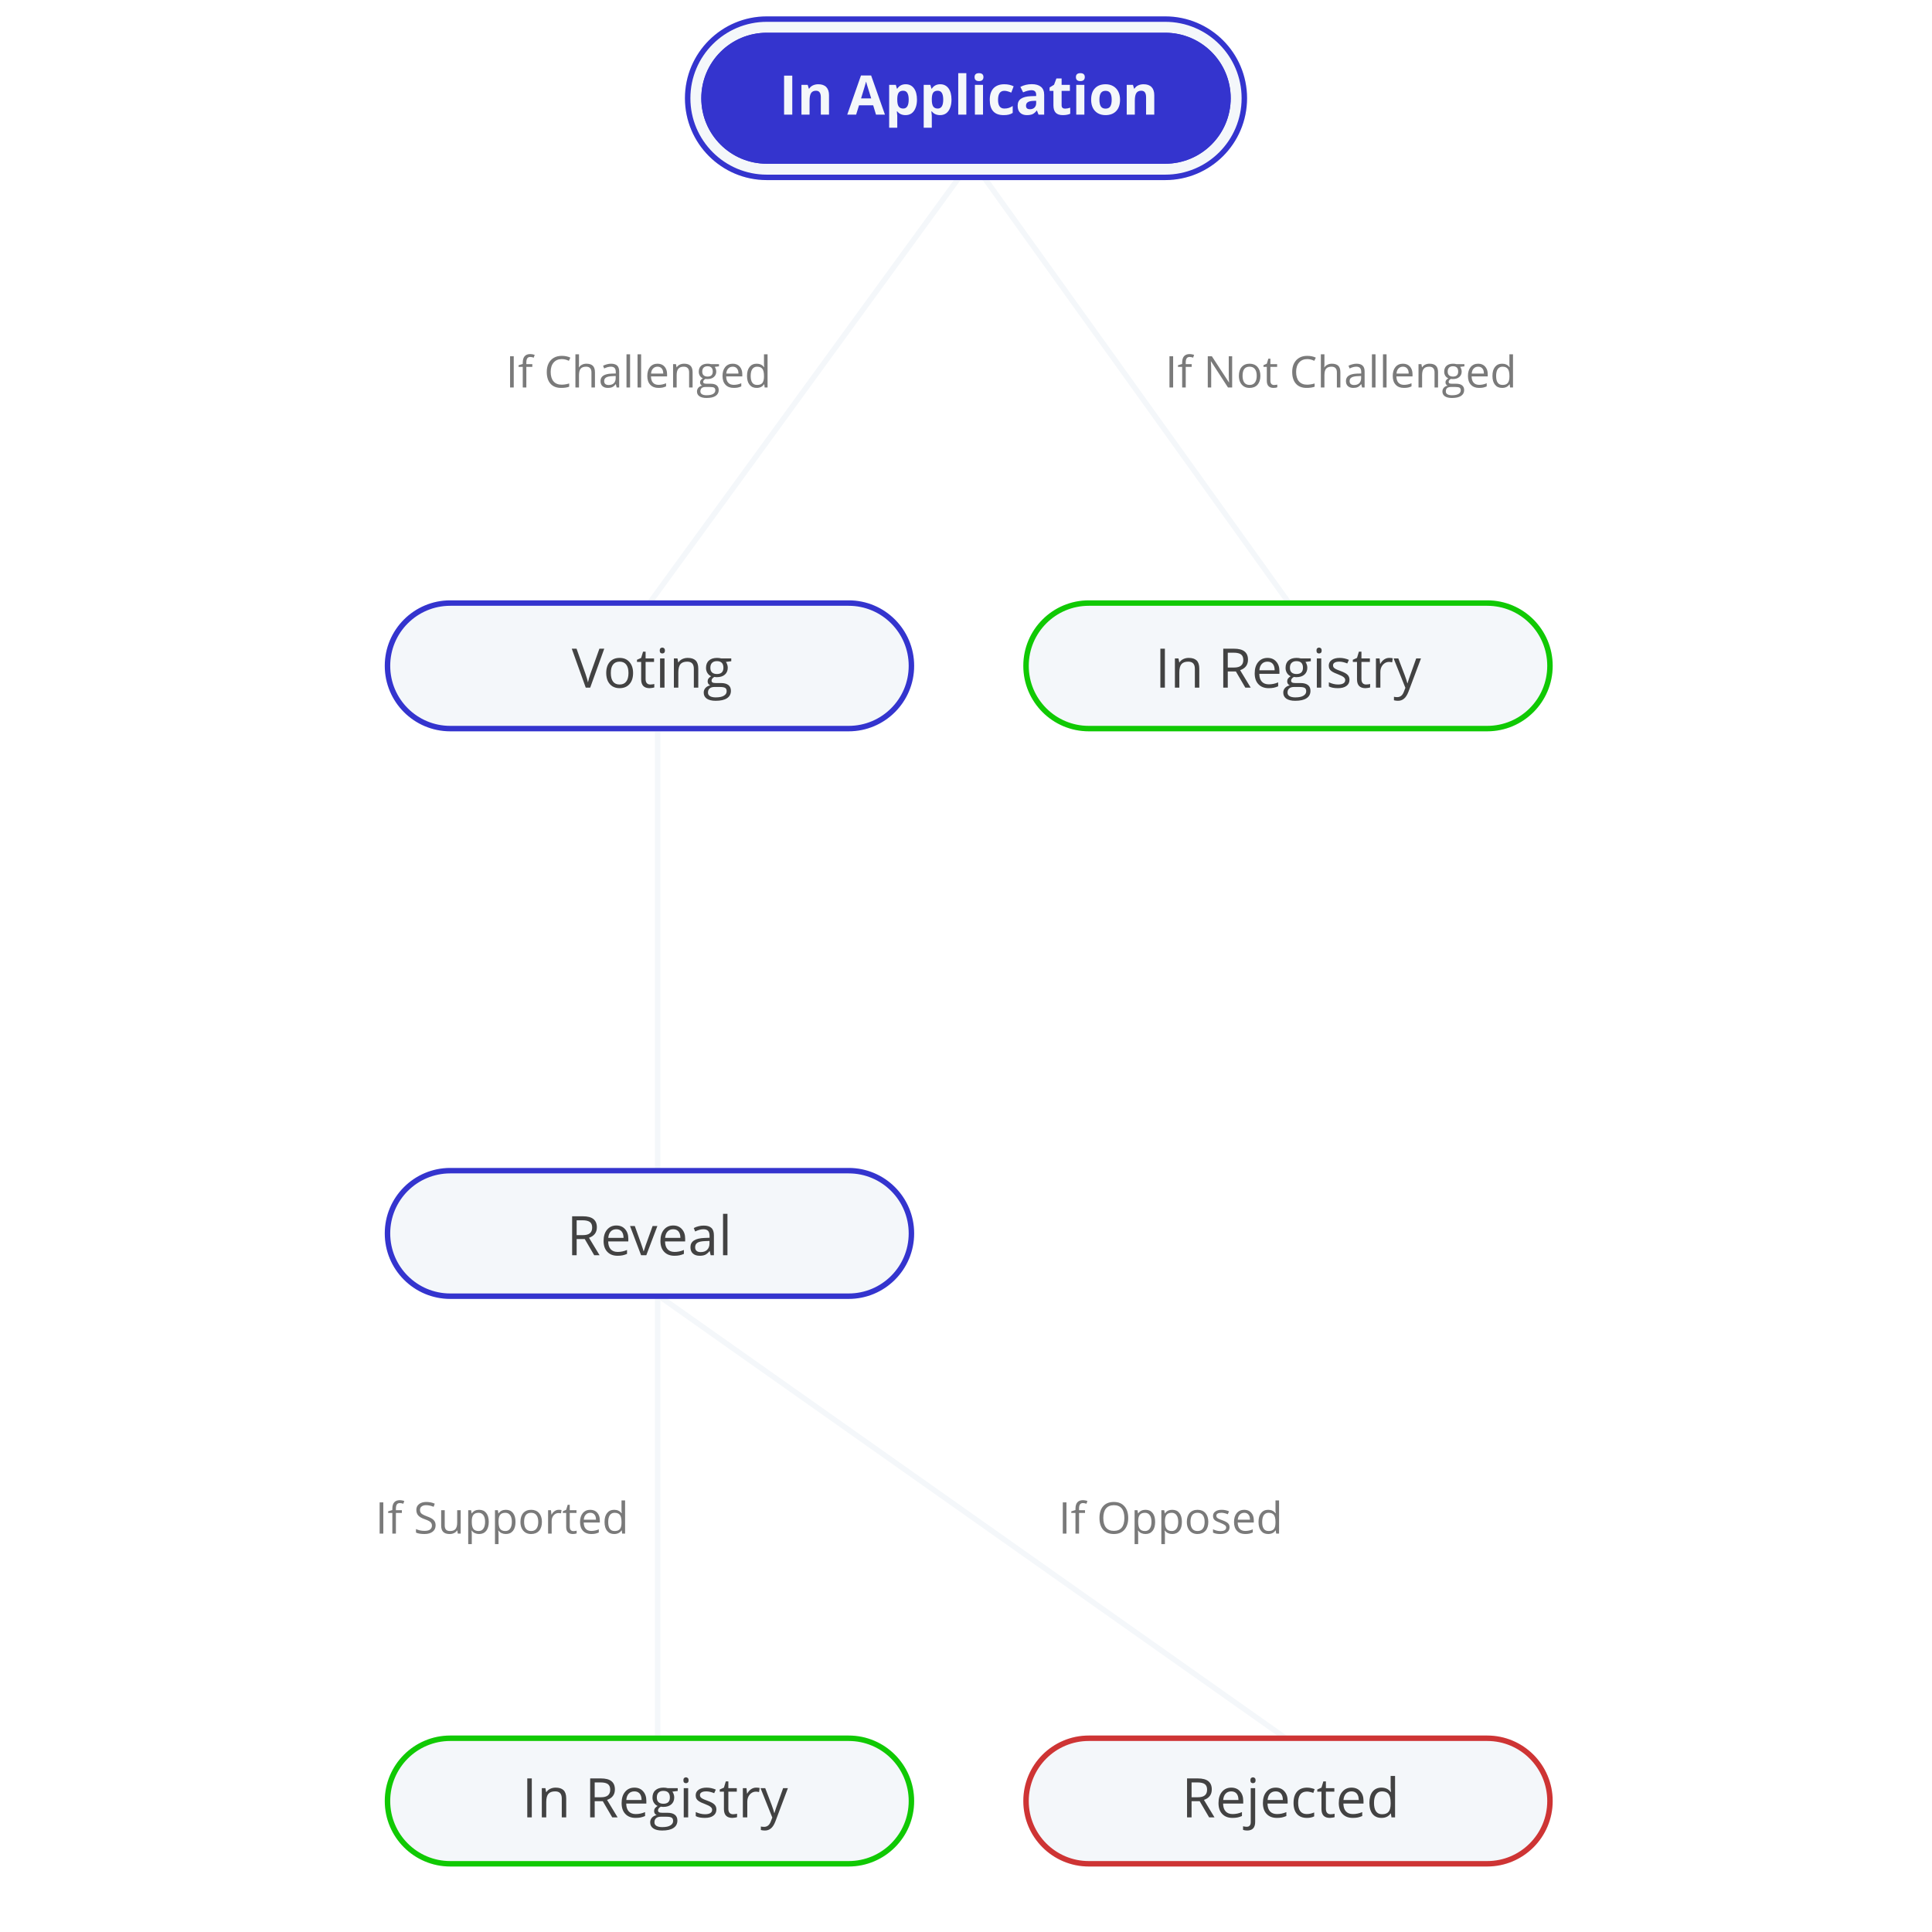
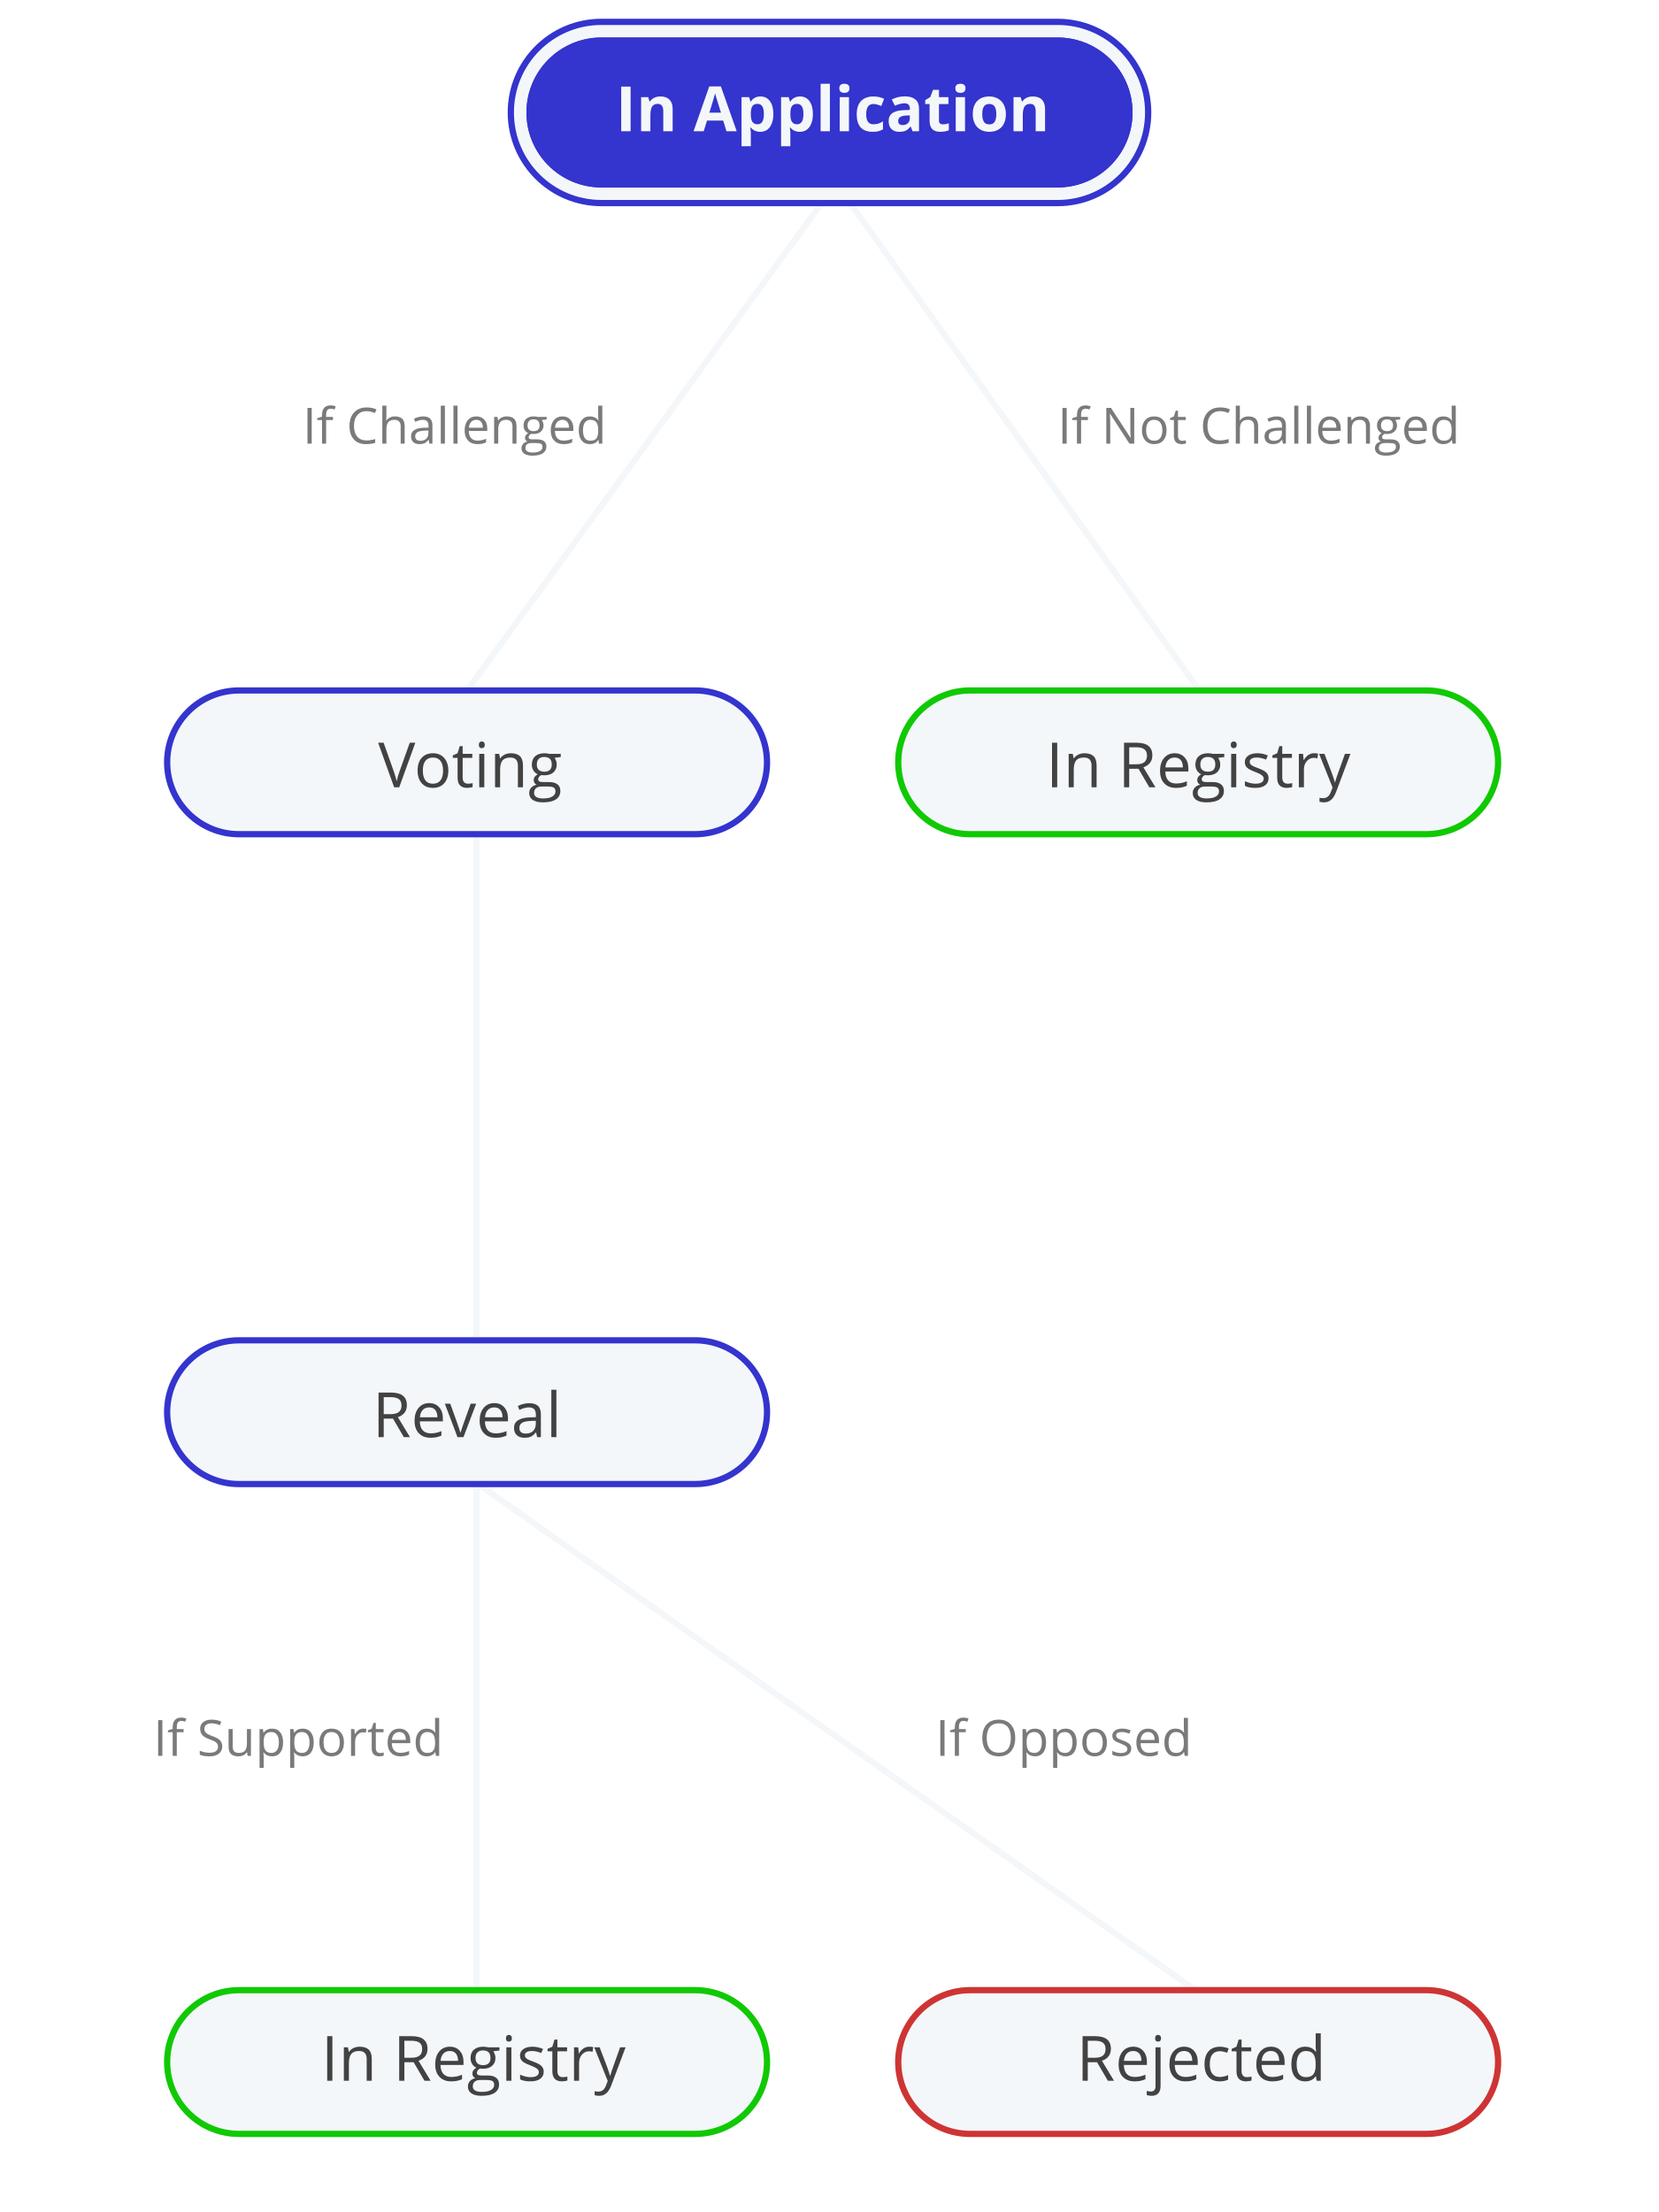
- <svg xmlns="http://www.w3.org/2000/svg" xmlns:xlink="http://www.w3.org/1999/xlink" width="400px" height="400px" viewBox="0 0 231 354" version="1.1">
+ <svg xmlns="http://www.w3.org/2000/svg" xmlns:xlink="http://www.w3.org/1999/xlink" width="300px" height="400px" viewBox="0 0 231 354" version="1.1">
  <defs>
    <rect id="path-1" x="64" y="3" width="103" height="30" rx="15" />
    <rect id="path-2" x="67" y="6" width="97" height="24" rx="12" />
    <rect id="path-3" x="9" y="110" width="97" height="24" rx="12" />
    <rect id="path-4" x="126" y="110" width="97" height="24" rx="12" />
    <rect id="path-5" x="9" y="318" width="97" height="24" rx="12" />
    <rect id="path-6" x="9" y="214" width="97" height="24" rx="12" />
    <rect id="path-7" x="126" y="318" width="97" height="24" rx="12" />
  </defs>
  <g id="Symbols" stroke="none" stroke-width="1" fill="none" fill-rule="evenodd">
    <g id="Map-–-In-Application">
      <path d="M174.961,110.879 L117,30" id="Line-3" stroke="#F4F7FA" stroke-linecap="square" />
      <path d="M57.5,110.5 L116.343,29.618" id="Line-3" stroke="#F4F7FA" stroke-linecap="round" stroke-linejoin="round" />
      <g id="Rectangle-8-Copy">
        <use fill="#F4F7FA" fill-rule="evenodd" xlink:href="#path-1" />
        <rect stroke="#3434CE" stroke-width="1" x="64.5" y="3.5" width="102" height="29" rx="14.5" />
      </g>
      <path d="M59,324.365 L59,126" id="Line-3" stroke="#F4F7FA" stroke-linecap="square" />
      <path d="M175.5,319.5 L58.365,236.847" id="Line-3" stroke="#F4F7FA" stroke-linecap="square" />
      <g id="Rectangle-8">
        <use fill="#3434CE" fill-rule="evenodd" xlink:href="#path-2" />
        <rect stroke="#3434CE" stroke-width="1" x="67.5" y="6.5" width="96" height="23" rx="11.5" />
      </g>
      <text id="In-Application" font-family="Open Sans, sans-serif" font-size="10" font-weight="bold" fill="#F4F7FA">
        <tspan x="81.261" y="21">In Application</tspan>
      </text>
      <g id="Rectangle-8-Copy">
        <use fill="#F4F7FA" fill-rule="evenodd" xlink:href="#path-3" />
        <rect stroke="#3434CE" stroke-width="1" x="9.5" y="110.5" width="96" height="23" rx="11.5" />
      </g>
      <text id="Voting" font-family="Open Sans, sans-serif" font-size="10" font-weight="normal" fill="#424242">
        <tspan x="43.266" y="126">Voting</tspan>
      </text>
      <g id="Rectangle-8-Copy-2">
        <use fill="#F4F7FA" fill-rule="evenodd" xlink:href="#path-4" />
        <rect stroke="#10C903" stroke-width="1" x="126.5" y="110.5" width="96" height="23" rx="11.5" />
      </g>
      <text id="In-Registry" font-family="Open Sans, sans-serif" font-size="10" font-weight="normal" fill="#424242">
        <tspan x="150.127" y="126">In Registry</tspan>
      </text>
      <g id="Rectangle-8-Copy">
        <use fill="#F4F7FA" fill-rule="evenodd" xlink:href="#path-5" />
        <rect stroke="#10C903" stroke-width="1" x="9.5" y="318.5" width="96" height="23" rx="11.5" />
      </g>
      <text id="In-Registry" font-family="Open Sans, sans-serif" font-size="10" font-weight="normal" fill="#424242">
        <tspan x="34.127" y="333">In Registry</tspan>
      </text>
      <g id="Rectangle-8-Copy-3">
        <use fill="#F4F7FA" fill-rule="evenodd" xlink:href="#path-6" />
        <rect stroke="#3434CE" stroke-width="1" x="9.5" y="214.5" width="96" height="23" rx="11.5" />
      </g>
      <text id="Reveal" font-family="Open Sans, sans-serif" font-size="10" font-weight="normal" fill="#424242">
        <tspan x="42.349" y="230">Reveal</tspan>
      </text>
      <g id="Rectangle-8-Copy-2">
        <use fill="#F4F7FA" fill-rule="evenodd" xlink:href="#path-7" />
        <rect stroke="#CE3434" stroke-width="1" x="126.5" y="318.5" width="96" height="23" rx="11.5" />
      </g>
      <text id="Rejected" font-family="Open Sans, sans-serif" font-size="10" font-weight="normal" fill="#424242">
        <tspan x="155.02" y="333">Rejected</tspan>
      </text>
      <text id="If-Challenged" opacity="0.7" font-family="Open Sans, sans-serif" font-size="8" font-weight="normal" fill="#424242">
        <tspan x="31.178" y="71">If Challenged</tspan>
      </text>
      <text id="If-Supported" opacity="0.7" font-family="Open Sans, sans-serif" font-size="8" font-weight="normal" fill="#424242">
        <tspan x="7.281" y="281">If Supported</tspan>
      </text>
      <text id="If-Opposed" opacity="0.7" font-family="Open Sans, sans-serif" font-size="8" font-weight="normal" fill="#424242">
        <tspan x="132.453" y="281">If Opposed</tspan>
      </text>
      <text id="If-Not-Challenged" opacity="0.7" font-family="Open Sans, sans-serif" font-size="8" font-weight="normal" fill="#424242">
        <tspan x="152" y="71">If Not Challenged</tspan>
      </text>
    </g>
  </g>
</svg>
